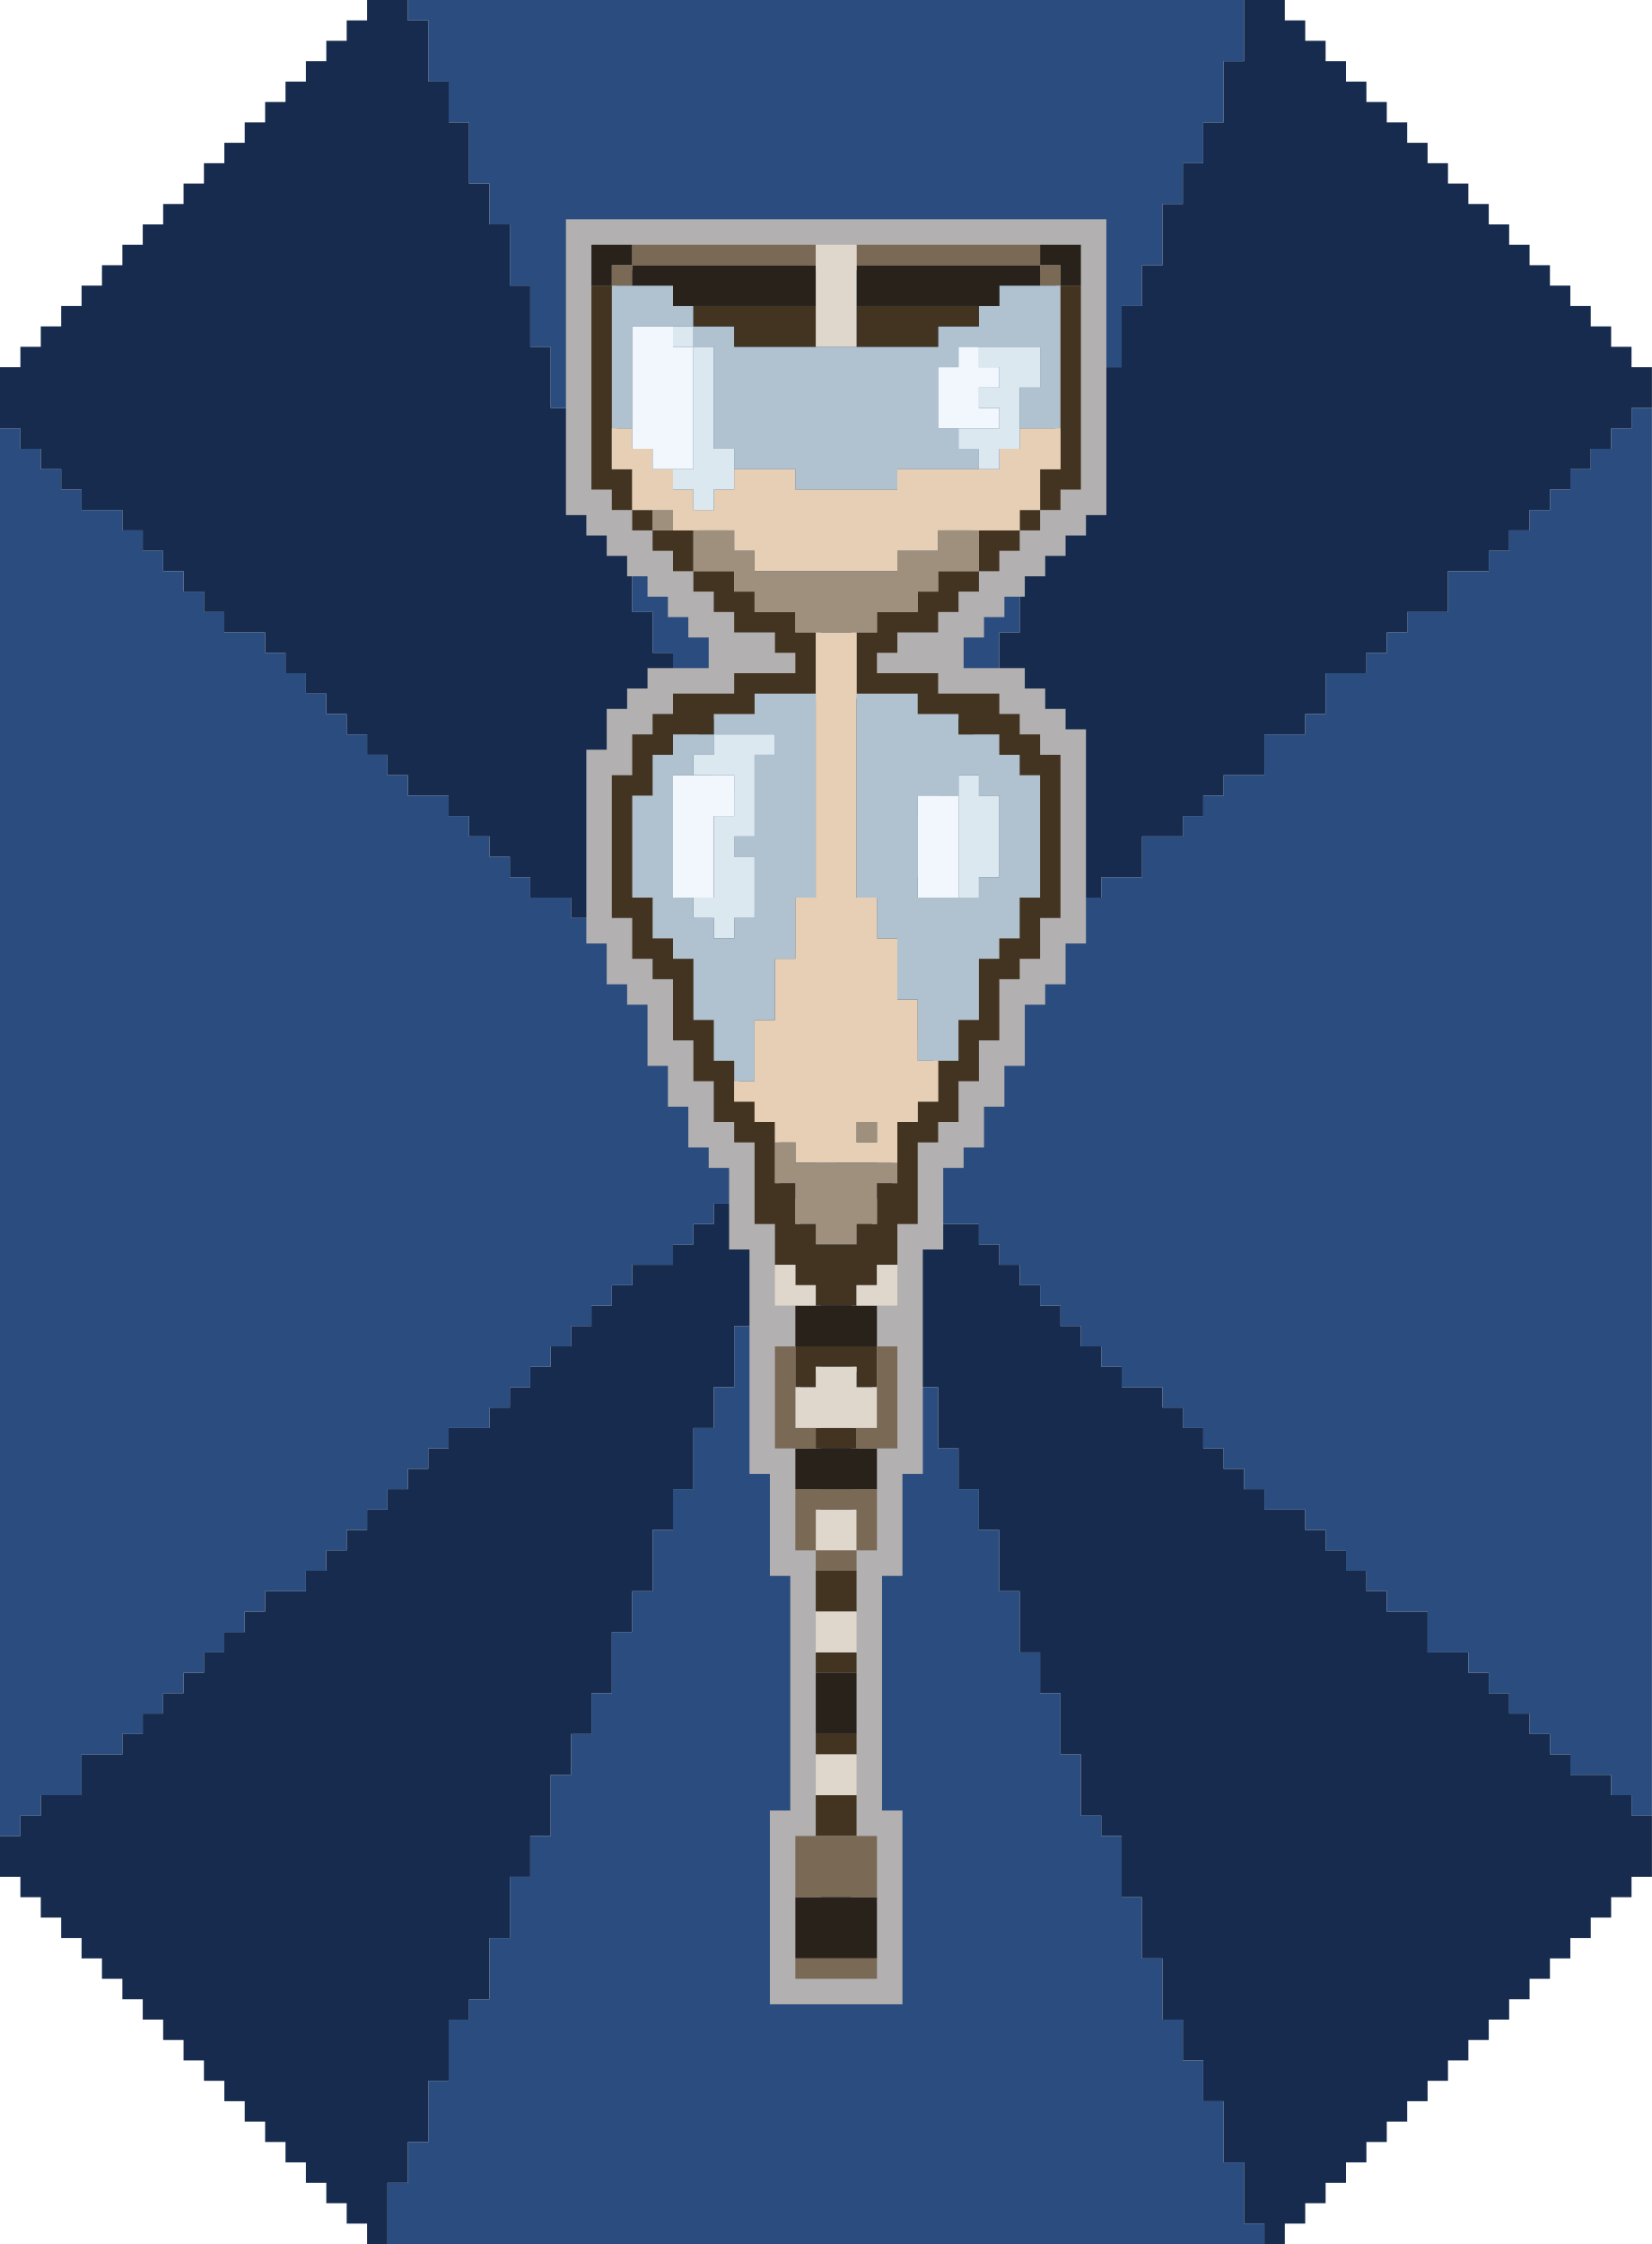
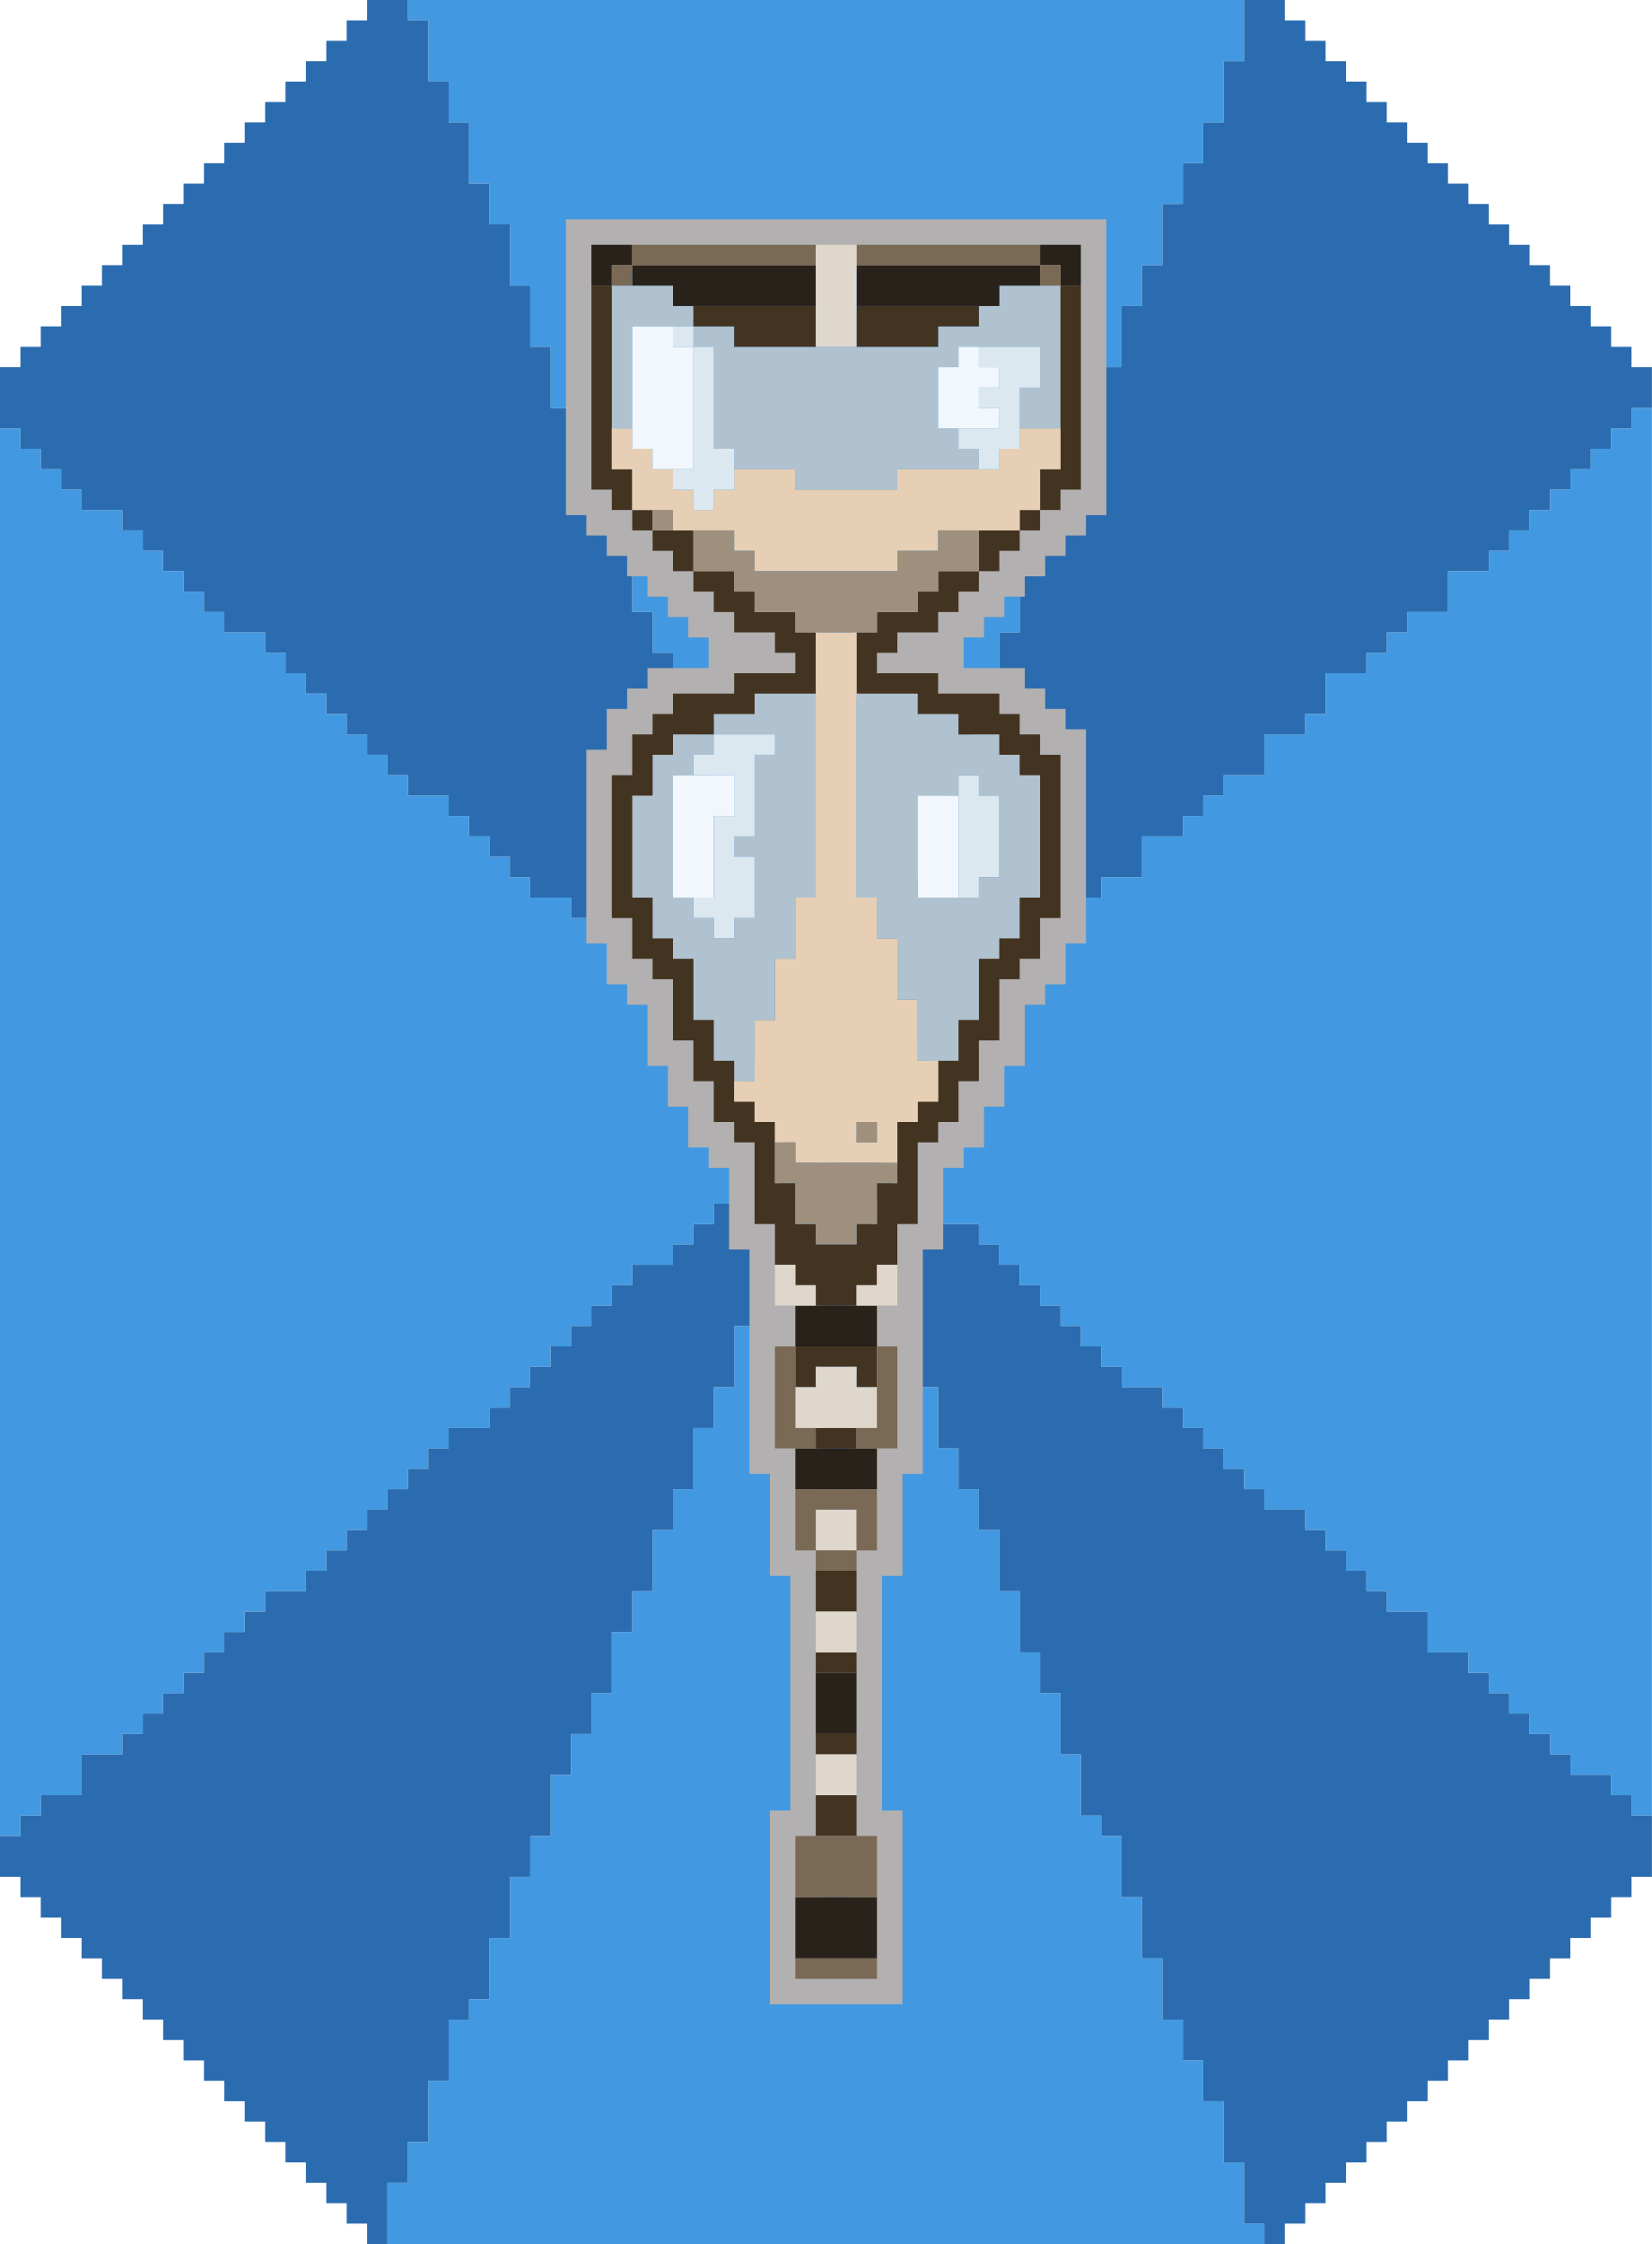
- <svg xmlns="http://www.w3.org/2000/svg" preserveAspectRatio="none" overflow="visible" style="display: block;" width="81" height="110" viewBox="0 0 81 110" fill="none">
+ <svg xmlns="http://www.w3.org/2000/svg" preserveAspectRatio="none" style="display: block;" width="81" height="110" viewBox="0 0 81 110" fill="none">
  <g id="ZAMAN_KUMU">
    <g id="Group 298">
-       <path id="color_c5e0eb_1" fill-rule="evenodd" clip-rule="evenodd" d="M20 0H61V3H60V6H59V8H58V10H57V13H56V15H55V18H54V21H53V23H52V25H51V28H50V31H49V33H48V35H47V38H46V40H45V43H44V45H43V47H42V50H41V52H40V50H39V47H38V45H37V42H36V39H35V37H34V35H33V32H32V30H31V27H30V24H29V21H28V20H27V17H26V14H25V11H24V9H23V6H22V4H21V1H20V0ZM80 20H81V89H80V88H79V87H77V86H76V85H75V84H74V83H73V82H72V81H70V79H68V78H67V77H66V76H65V75H64V74H62V73H61V72H60V71H59V70H58V69H57V68H55V67H54V66H53V65H52V64H51V63H50V62H49V61H48V60H46V59H45V58H44V57H43V56H42V54H43V53H44V52H45V51H47V49H49V48H50V47H51V46H52V45H53V44H54V43H56V41H58V40H59V39H60V38H62V36H64V35H65V33H67V32H68V31H69V30H71V28H73V27H74V26H75V25H76V24H77V23H78V22H79V21H80V20ZM0 21H1V22H2V23H3V24H4V25H6V26H7V27H8V28H9V29H10V30H11V31H13V32H14V33H15V34H16V35H17V36H18V37H19V38H20V39H22V40H23V41H24V42H25V43H26V44H28V45H29V46H30V47H31V48H32V49H33V50H35V52H37V53H38V54H39V56H38V57H37V58H36V59H35V60H34V61H33V62H31V63H30V64H29V65H28V66H27V67H26V68H25V69H24V70H22V71H21V72H20V73H19V74H18V75H17V76H16V77H15V78H13V79H12V80H11V81H10V82H9V83H8V84H7V85H6V86H4V88H2V89H1V90H0V22V21ZM40 56H41V58H42V61H43V62H44V65H45V68H46V71H47V73H48V75H49V78H50V81H51V83H52V86H53V89H54V90H55V93H56V96H57V99H58V101H59V103H60V106H61V109H62V110H19V107H20V105H21V102H22V99H23V98H24V95H25V92H26V90H27V87H28V85H29V83H30V80H31V78H32V75H33V73H34V70H35V68H36V65H37V62H38V60H39V58H40V57V56Z" fill="#2B4C7E" />
-       <path id="color_ffffff_1" fill-rule="evenodd" clip-rule="evenodd" d="M18 0H20V1H21V4H22V6H23V9H24V11H25V14H26V17H27V20H28V21H29V24H30V27H31V30H32V32H33V35H34V37H35V39H36V42H37V45H38V47H39V50H40V52H41V50H42V47H43V45H44V43H45V40H46V38H47V35H48V33H49V31H50V28H51V25H52V23H53V21H54V18H55V15H56V13H57V10H58V8H59V6H60V3H61V0H63V1H64V2H65V3H66V4H67V5H68V6H69V7H70V8H71V9H72V10H73V11H74V12H75V13H76V14H77V15H78V16H79V17H80V18H81V20H80V21H79V22H78V23H77V24H76V25H75V26H74V27H73V28H71V30H69V31H68V32H67V33H65V35H64V36H62V38H60V39H59V40H58V41H56V43H54V44H53V45H52V46H51V47H50V48H49V49H47V51H45V52H44V53H43V54H42V56H43V57H44V58H45V59H46V60H48V61H49V62H50V63H51V64H52V65H53V66H54V67H55V68H57V69H58V70H59V71H60V72H61V73H62V74H64V75H65V76H66V77H67V78H68V79H70V81H72V82H73V83H74V84H75V85H76V86H77V87H79V88H80V89H81V92H80V93H79V94H78V95H77V96H76V97H75V98H74V99H73V100H72V101H71V102H70V103H69V104H68V105H67V106H66V107H65V108H64V109H63V110H62V109H61V106H60V103H59V101H58V99H57V96H56V93H55V90H54V89H53V86H52V83H51V81H50V78H49V75H48V73H47V71H46V68H45V65H44V62H43V61H42V58H41V56H40V58H39V60H38V62H37V65H36V68H35V70H34V73H33V75H32V78H31V80H30V83H29V85H28V87H27V90H26V92H25V95H24V98H23V99H22V102H21V105H20V107H19V110H18V109H17V108H16V107H15V106H14V105H13V104H12V103H11V102H10V101H9V100H8V99H7V98H6V97H5V96H4V95H3V94H2V93H1V92H0V90H1V89H2V88H4V86H6V85H7V84H8V83H9V82H10V81H11V80H12V79H13V78H15V77H16V76H17V75H18V74H19V73H20V72H21V71H22V70H24V69H25V68H26V67H27V66H28V65H29V64H30V63H31V62H33V61H34V60H35V59H36V58H37V57H38V56H39V54H38V53H37V52H35V50H33V49H32V48H31V47H30V46H29V45H28V44H26V43H25V42H24V41H23V40H22V39H20V38H19V37H18V36H17V35H16V34H15V33H14V32H13V31H11V30H10V29H9V28H8V27H7V26H6V25H4V24H3V23H2V22H1V21H0V18H1V17H2V16H3V15H4V14H5V13H6V12H7V11H8V10H9V9H10V8H11V7H12V6H13V5H14V4H15V3H16V2H17V1H18V0Z" fill="#162B4D" />
+       <path id="color_c5e0eb_1" fill-rule="evenodd" clip-rule="evenodd" d="M20 0H61V3H60V6H59V8H58V10H57V13H56V15H55V18H54V21H53V23H52V25H51V28H50V31H49V33H48V35H47V38H46V40H45V43H44V45H43V47H42V50H41V52H40V50H39V47H38V45H37V42H36V39H35V37H34V35H33V32H32V30H31V27H30V24H29V21H28V20H27V17H26V14H25V11H24V9H23V6H22V4H21V1H20V0ZM80 20H81V89H80V88H79V87H77V86H76V85H75V84H74V83H73V82H72V81H70V79H68V78H67V77H66V76H65V75H64V74H62V73H61V72H60V71H59V70H58V69H57V68H55V67H54V66H53V65H52V64H51V63H50V62H49V61H48V60H46V59H45V58H44V57H43V56H42V54H43V53H44V52H45V51H47V49H49V48H50V47H51V46H52V45H53V44H54V43H56V41H58V40H59V39H60V38H62V36H64V35H65V33H67V32H68V31H69V30H71V28H73V27H74V26H75V25H76V24H77V23H78V22H79V21H80V20ZM0 21H1V22H2V23H3V24H4V25H6V26H7V27H8V28H9V29H10V30H11V31H13V32H14V33H15V34H16V35H17V36H18V37H19V38H20V39H22V40H23V41H24V42H25V43H26V44H28V45H29V46H30V47H31V48H32V49H33V50H35V52H37V53H38V54H39V56H38V57H37V58H36V59H35V60H34V61H33V62H31V63H30V64H29V65H28V66H27V67H26V68H25V69H24V70H22V71H21V72H20V73H19V74H18V75H17V76H16V77H15V78H13V79H12V80H11V81H10V82H9V83H8V84H7V85H6V86H4V88H2V89H1V90H0V22V21ZM40 56H41V58H42V61H43V62H44V65H45V68H46V71H47V73H48V75H49V78H50V81H51V83H52V86H53V89H54V90H55V93H56V96H57V99H58V101H59V103H60V106H61V109H62V110H19V107H20V105H21V102H22V99H23V98H24V95H25V92H26V90H27V87H28V85H29V83H30V80H31V78H32V75H33V73H34V70H35V68H36V65H37V62H38V60H39V58H40V57V56Z" fill="#4299E1" />
+       <path id="color_ffffff_1" fill-rule="evenodd" clip-rule="evenodd" d="M18 0H20V1H21V4H22V6H23V9H24V11H25V14H26V17H27V20H28V21H29V24H30V27H31V30H32V32H33V35H34V37H35V39H36V42H37V45H38V47H39V50H40V52H41V50H42V47H43V45H44V43H45V40H46V38H47V35H48V33H49V31H50V28H51V25H52V23H53V21H54V18H55V15H56V13H57V10H58V8H59V6H60V3H61V0H63V1H64V2H65V3H66V4H67V5H68V6H69V7H70V8H71V9H72V10H73V11H74V12H75V13H76V14H77V15H78V16H79V17H80V18H81V20H80V21H79V22H78V23H77V24H76V25H75V26H74V27H73V28H71V30H69V31H68V32H67V33H65V35H64V36H62V38H60V39H59V40H58V41H56V43H54V44H53V45H52V46H51V47H50V48H49V49H47V51H45V52H44V53H43V54H42V56H43V57H44V58H45V59H46V60H48V61H49V62H50V63H51V64H52V65H53V66H54V67H55V68H57V69H58V70H59V71H60V72H61V73H62V74H64V75H65V76H66V77H67V78H68V79H70V81H72V82H73V83H74V84H75V85H76V86H77V87H79V88H80V89H81V92H80V93H79V94H78V95H77V96H76V97H75V98H74V99H73V100H72V101H71V102H70V103H69V104H68V105H67V106H66V107H65V108H64V109H63V110H62V109H61V106H60V103H59V101H58V99H57V96H56V93H55V90H54V89H53V86H52V83H51V81H50V78H49V75H48V73H47V71H46V68H45V65H44V62H43V61H42V58H41V56H40V58H39V60H38V62H37V65H36V68H35V70H34V73H33V75H32V78H31V80H30V83H29V85H28V87H27V90H26V92H25V95H24V98H23V99H22V102H21V105H20V107H19V110H18V109H17V108H16V107H15V106H14V105H13V104H12V103H11V102H10V101H9V100H8V99H7V98H6V97H5V96H4V95H3V94H2V93H1V92H0V90H1V89H2V88H4V86H6V85H7V84H8V83H9V82H10V81H11V80H12V79H13V78H15V77H16V76H17V75H18V74H19V73H20V72H21V71H22V70H24V69H25V68H26V67H27V66H28V65H29V64H30V63H31V62H33V61H34V60H35V59H36V58H37V57H38V56H39V54H38V53H37V52H35V50H33V49H32V48H31V47H30V46H29V45H28V44H26V43H25V42H24V41H23V40H22V39H20V38H19V37H18V36H17V35H16V34H15V33H14V32H13V31H11V30H10V29H9V28H8V27H7V26H6V25H4V24H3V23H2V22H1V21H0V18H1V17H2V16H3V15H4V14H5V13H6V12H7V11H8V10H9V9H10V8H11V7H12V6H13V5H14V4H15V3H16V2H17V1H18V0Z" fill="#2B6CB0" />
    </g>
    <path id="Union" d="M53 24V25.25H54.25V24H53ZM52 24V22.75H50.75V24H52ZM52 25V26.25H53.25V25H52ZM51 25V23.75H49.75V25H51ZM51 26V27.25H52.25V26H51ZM50 26V24.75H48.75V26H50ZM50 27V28.25H51.25V27H50ZM49 27V25.75H47.75V27H49ZM49 28V29.25H50.25V28H49ZM48 28V26.75H46.75V28H48ZM48 29V30.25H49.25V29H48ZM47 29V27.75H45.75V29H47ZM47 30V31.25H48.25V30H47ZM46 30V28.75H44.75V30H46ZM46 31V32.25H47.25V31H46ZM44 31V29.75H42.75V31H44ZM44 32V33.25H45.25V32H44ZM43 32V30.75H41.75V32H43ZM43 33H41.75V34.25H43V33ZM46 33H47.25V31.75H46V33ZM46 34H44.75V35.25H46V34ZM49 34H50.25V32.75H49V34ZM49 35H47.75V36.25H49V35ZM50 35H51.25V33.75H50V35ZM50 36H48.75V37.25H50V36ZM51 36H52.25V34.75H51V36ZM51 37H49.75V38.25H51V37ZM52 37H53.25V35.75H52V37ZM52 45V46.25H53.25V45H52ZM51 45V43.75H49.75V45H51ZM51 47V48.25H52.25V47H51ZM50 47V45.75H48.75V47H50ZM50 48V49.25H51.25V48H50ZM49 48V46.75H47.75V48H49ZM49 51V52.25H50.25V51H49ZM48 51V49.75H46.75V51H48ZM48 53V54.25H49.25V53H48ZM47 53V51.75H45.75V53H47ZM47 55V56.25H48.25V55H47ZM46 55V53.75H44.75V55H46ZM46 56V57.25H47.25V56H46ZM45 56V54.75H43.75V56H45ZM45 60V61.25H46.25V60H45ZM44 60V58.75H42.75V60H44ZM44 64V65.25H45.25V64H44ZM43 64V62.75H41.75V64H43ZM43 66H41.75V67.25H43V66ZM44 66H45.25V64.75H44V66ZM44 71V72.25H45.25V71H44ZM43 71V69.75H41.75V71H43ZM43 76V77.25H44.25V76H43ZM42 76V74.75H40.75V76H42ZM42 90H40.75V91.25H42V90ZM43 90H44.25V88.75H43V90ZM43 97V98.25H44.25V97H43ZM39 97H37.75V98.25H39V97ZM39 90V88.75H37.75V90H39ZM40 90V91.25H41.25V90H40ZM40 76H41.25V74.75H40V76ZM39 76H37.75V77.25H39V76ZM39 71H40.25V69.75H39V71ZM38 71H36.75V72.25H38V71ZM38 66V64.75H36.75V66H38ZM39 66V67.25H40.25V66H39ZM39 64H40.25V62.75H39V64ZM38 64H36.75V65.25H38V64ZM38 60H39.25V58.75H38V60ZM37 60H35.75V61.25H37V60ZM37 56H38.25V54.75H37V56ZM36 56H34.75V57.25H36V56ZM36 55H37.25V53.75H36V55ZM35 55H33.75V56.25H35V55ZM35 53H36.25V51.75H35V53ZM34 53H32.75V54.25H34V53ZM34 51H35.25V49.75H34V51ZM33 51H31.75V52.25H33V51ZM33 48H34.25V46.75H33V48ZM32 48H30.75V49.25H32V48ZM32 47H33.25V45.75H32V47ZM31 47H29.75V48.25H31V47ZM31 45H32.25V43.75H31V45ZM30 45H28.75V46.25H30V45ZM30 38V36.75H28.75V38H30ZM31 38V39.25H32.25V38H31ZM31 36V34.75H29.75V36H31ZM32 36V37.25H33.25V36H32ZM32 35V33.75H30.75V35H32ZM33 35V36.25H34.25V35H33ZM33 34V32.75H31.75V34H33ZM36 34V35.25H37.25V34H36ZM36 33V31.75H34.75V33H36ZM39 33V34.25H40.25V33H39ZM39 32H40.25V30.75H39V32ZM38 32H36.75V33.25H38V32ZM38 31H39.25V29.75H38V31ZM36 31H34.75V32.25H36V31ZM36 30H37.25V28.75H36V30ZM35 30H33.75V31.25H35V30ZM35 29H36.25V27.75H35V29ZM34 29H32.75V30.25H34V29ZM34 28H35.25V26.75H34V28ZM33 28H31.75V29.25H33V28ZM33 27H34.25V25.75H33V27ZM32 27H30.75V28.25H32V27ZM32 26H33.25V24.75H32V26ZM31 26H29.75V27.25H31V26ZM31 25H32.25V23.75H31V25ZM30 25H28.75V26.25H30V25ZM30 24H31.25V22.75H30V24ZM29 24H27.75V25.25H29V24ZM29 12V10.75H27.75V12H29ZM53 12H54.25V10.75H53V12ZM53 24V22.75H52V24V25.25H53V24ZM52 24H50.75V25H52H53.25V24H52ZM52 25V23.75H51V25V26.25H52V25ZM51 25H49.75V26H51H52.25V25H51ZM51 26V24.75H50V26V27.25H51V26ZM50 26H48.75V27H50H51.25V26H50ZM50 27V25.75H49V27V28.25H50V27ZM49 27H47.75V28H49H50.25V27H49ZM49 28V26.75H48V28V29.25H49V28ZM48 28H46.75V29H48H49.25V28H48ZM48 29V27.75H47V29V30.25H48V29ZM47 29H45.75V30H47H48.25V29H47ZM47 30V28.75H46V30V31.25H47V30ZM46 30H44.75V31H46H47.25V30H46ZM46 31V29.75H44V31V32.25H46V31ZM44 31H42.75V32H44H45.25V31H44ZM44 32V30.75H43V32V33.25H44V32ZM43 32H41.75V33H43H44.25V32H43ZM43 33V34.25H46V33V31.75H43V33ZM46 33H44.75V34H46H47.25V33H46ZM46 34V35.25H49V34V32.75H46V34ZM49 34H47.75V35H49H50.25V34H49ZM49 35V36.25H50V35V33.75H49V35ZM50 35H48.75V36H50H51.25V35H50ZM50 36V37.25H51V36V34.75H50V36ZM51 36H49.75V37H51H52.25V36H51ZM51 37V38.25H52V37V35.75H51V37ZM52 37H50.75V45H52H53.25V37H52ZM52 45V43.75H51V45V46.25H52V45ZM51 45H49.75V47H51H52.25V45H51ZM51 47V45.75H50V47V48.25H51V47ZM50 47H48.75V48H50H51.25V47H50ZM50 48V46.75H49V48V49.25H50V48ZM49 48H47.75V51H49H50.25V48H49ZM49 51V49.75H48V51V52.25H49V51ZM48 51H46.75V53H48H49.25V51H48ZM48 53V51.75H47V53V54.25H48V53ZM47 53H45.75V55H47H48.25V53H47ZM47 55V53.75H46V55V56.25H47V55ZM46 55H44.75V56H46H47.25V55H46ZM46 56V54.75H45V56V57.25H46V56ZM45 56H43.75V60H45H46.25V56H45ZM45 60V58.75H44V60V61.25H45V60ZM44 60H42.75V64H44H45.25V60H44ZM44 64V62.75H43V64V65.25H44V64ZM43 64H41.75V66H43H44.25V64H43ZM43 66V67.25H44V66V64.75H43V66ZM44 66H42.75V71H44H45.25V66H44ZM44 71V69.75H43V71V72.25H44V71ZM43 71H41.75V76H43H44.25V71H43ZM43 76V74.75H42V76V77.25H43V76ZM42 76H40.75V90H42H43.25V76H42ZM42 90V91.25H43V90V88.75H42V90ZM43 90H41.75V97H43H44.25V90H43ZM43 97V95.75H39V97V98.25H43V97ZM39 97H40.25V90H39H37.75V97H39ZM39 90V91.25H40V90V88.75H39V90ZM40 90H41.25V76H40H38.75V90H40ZM40 76V74.75H39V76V77.25H40V76ZM39 76H40.25V71H39H37.75V76H39ZM39 71V69.75H38V71V72.25H39V71ZM38 71H39.25V66H38H36.75V71H38ZM38 66V67.25H39V66V64.75H38V66ZM39 66H40.25V64H39H37.75V66H39ZM39 64V62.75H38V64V65.25H39V64ZM38 64H39.25V60H38H36.75V64H38ZM38 60V58.75H37V60V61.25H38V60ZM37 60H38.25V56H37H35.75V60H37ZM37 56V54.75H36V56V57.25H37V56ZM36 56H37.25V55H36H34.75V56H36ZM36 55V53.75H35V55V56.25H36V55ZM35 55H36.25V53H35H33.75V55H35ZM35 53V51.75H34V53V54.25H35V53ZM34 53H35.25V51H34H32.75V53H34ZM34 51V49.75H33V51V52.25H34V51ZM33 51H34.25V48H33H31.75V51H33ZM33 48V46.75H32V48V49.25H33V48ZM32 48H33.25V47H32H30.75V48H32ZM32 47V45.75H31V47V48.25H32V47ZM31 47H32.25V45H31H29.75V47H31ZM31 45V43.75H30V45V46.25H31V45ZM30 45H31.25V38H30H28.75V45H30ZM30 38V39.25H31V38V36.75H30V38ZM31 38H32.25V36H31H29.75V38H31ZM31 36V37.25H32V36V34.75H31V36ZM32 36H33.25V35H32H30.75V36H32ZM32 35V36.25H33V35V33.75H32V35ZM33 35H34.25V34H33H31.75V35H33ZM33 34V35.25H36V34V32.75H33V34ZM36 34H37.25V33H36H34.75V34H36ZM36 33V34.25H39V33V31.75H36V33ZM39 33H40.25V32H39H37.75V33H39ZM39 32V30.75H38V32V33.25H39V32ZM38 32H39.25V31H38H36.75V32H38ZM38 31V29.75H36V31V32.25H38V31ZM36 31H37.25V30H36H34.75V31H36ZM36 30V28.75H35V30V31.25H36V30ZM35 30H36.25V29H35H33.75V30H35ZM35 29V27.75H34V29V30.25H35V29ZM34 29H35.25V28H34H32.75V29H34ZM34 28V26.75H33V28V29.25H34V28ZM33 28H34.25V27H33H31.75V28H33ZM33 27V25.75H32V27V28.25H33V27ZM32 27H33.25V26H32H30.75V27H32ZM32 26V24.75H31V26V27.25H32V26ZM31 26H32.25V25H31H29.75V26H31ZM31 25V23.75H30V25V26.25H31V25ZM30 25H31.25V24H30H28.75V25H30ZM30 24V22.75H29V24V25.25H30V24ZM29 24H30.25V12H29H27.75V24H29ZM29 12V13.25H53V12V10.75H29V12ZM53 12H51.75V24H53H54.25V12H53Z" fill="#B2B0B0" />
    <g id="Saat 2">
      <path id="color_b0c2cf_1" fill-rule="evenodd" clip-rule="evenodd" d="M30 14H33V15H34V16H31V21H30V15V14ZM49 14H52V21H50V19H51V17H47V18H46V21H47V22H48V23H44V24H39V23H36V22H35V17H34V16H36V17H46V16H48V15H49V14ZM37 34H40V44H39V47H38V50H37V53H36V52H35V50H34V47H33V46H32V44H31V39H32V37H33V36H35V35H37V34ZM42 34H45V35H47V36H49V37H50V38H51V44H50V46H49V47H48V50H47V52H45V49H44V46H43V44H42V35V34ZM36 36H35V37H34V38H33V44H34V45H35V46H36V45H37V42H36V41H37V37H38V36H37H36ZM48 38H47V39H45V44H48V43H49V39H48V38Z" fill="#B0C2CF" />
      <path id="color_433422_1" fill-rule="evenodd" clip-rule="evenodd" d="M29 14H30V23H31V25H30V24H29V15V14ZM52 14H53V24H52V25H51V23H52V15V14ZM34 15H40V17H36V16H34V15ZM42 15H48V16H46V17H42V16V15ZM31 25H32V26H31V25ZM50 25H51V26H50V25ZM32 26H34V28H33V27H32V26ZM48 26H50V27H49V28H48V27V26ZM34 28H36V29H37V30H39V31H40V34H37V35H35V36H33V37H32V39H31V44H32V46H33V47H34V50H35V52H36V54H37V55H38V58H39V60H40V61H42V60H43V58H44V55H45V54H46V52H47V50H48V47H49V46H50V44H51V38H50V37H49V36H47V35H45V34H42V31H43V30H45V29H46V28H48V29H47V30H46V31H44V32H43V33H46V34H49V35H50V36H51V37H52V45H51V47H50V48H49V51H48V53H47V55H46V56H45V60H44V62H43V63H42V64H40V63H39V62H38V60H37V56H36V55H35V53H34V51H33V48H32V47H31V45H30V38H31V36H32V35H33V34H36V33H39V32H38V31H36V30H35V29H34V28ZM39 66H43V68H42V67H40V68H39V67V66ZM40 70H42V71H40V70ZM40 77H42V79H40V78V77ZM40 81H42V82H40V81ZM40 85H42V86H40V85ZM40 88H42V90H40V89V88Z" fill="#433422" />
      <path id="color_e6cfb4_1" fill-rule="evenodd" clip-rule="evenodd" d="M30 21H31V22H32V23H33V24H34V25H35V24H36V23H39V24H44V23H49V22H50V21H52V23H51V25H50V26H46V27H44V28H37V27H36V26H33V25H31V23H30V22V21ZM40 31H42V44H43V46H44V49H45V52H46V54H45V55H44V57H39V56H38V55H37V54H36V53H37V50H38V47H39V44H40V32V31ZM43 55H42V56H43V55Z" fill="#E6CFB4" />
      <path id="color_29221a_1" fill-rule="evenodd" clip-rule="evenodd" d="M29 12H31V13H30V14H29V13V12ZM51 12H53V14H52V13H51V12ZM31 13H40V15H33V14H31V13ZM42 13H51V14H49V15H42V14V13Z" fill="#29221A" />
      <path id="color_29221a_2" fill-rule="evenodd" clip-rule="evenodd" d="M39 64H43V66H39V65V64ZM39 71H43V73H39V72V71ZM40 82H42V85H40V83V82ZM39 93H43V96H39V94V93Z" fill="#29221A" />
      <path id="color_9f907e_1" fill-rule="evenodd" clip-rule="evenodd" d="M32 25H33V26H32V25ZM34 26H36V27H37V28H44V27H46V26H48V28H46V29H45V30H43V31H39V30H37V29H36V28H34V27V26Z" fill="#9F907E" />
      <path id="color_dce8f0_1" fill-rule="evenodd" clip-rule="evenodd" d="M35 36H38V37H37V41H36V42H37V45H36V46H35V45H34V44H35V40H36V38H34V37H35V36ZM47 38H48V39H49V43H48V44H47V39V38Z" fill="#DCE8F0" />
      <path id="color_e0d7cc_1" fill-rule="evenodd" clip-rule="evenodd" d="M38 62H39V63H40V64H38V63V62ZM43 62H44V64H42V63H43V62ZM40 67H42V68H43V70H39V68H40V67ZM40 74H42V76H40V75V74ZM40 79H42V81H40V80V79ZM40 86H42V88H40V87V86Z" fill="#E0D7CC" />
      <path id="color_f1f7fc_1" fill-rule="evenodd" clip-rule="evenodd" d="M33 38H36V40H35V44H33V39V38ZM45 39H47V44H45V40V39Z" fill="#F1F7FC" />
      <path id="color_796955_1" fill-rule="evenodd" clip-rule="evenodd" d="M38 66H39V70H40V71H38V67V66ZM43 66H44V71H42V70H43V67V66ZM39 73H43V76H42V74H40V76H39V74V73ZM40 76H42V77H40V76Z" fill="#796955" />
      <path id="color_796955_2" fill-rule="evenodd" clip-rule="evenodd" d="M31 12H40V13H31V12ZM42 12H51V13H42V12ZM30 13H31V14H30V13ZM51 13H52V14H51V13Z" fill="#796955" />
      <path id="color_f1f7fc_2" fill-rule="evenodd" clip-rule="evenodd" d="M31 16H33V17H34V23H32V22H31V17V16Z" fill="#F1F7FC" />
      <path id="color_9f907e_2" fill-rule="evenodd" clip-rule="evenodd" d="M42 55H43V56H42V55ZM38 56H39V57H44V58H43V60H42V61H40V60H39V58H38V57V56Z" fill="#9F907E" />
      <path id="color_796955_3" fill-rule="evenodd" clip-rule="evenodd" d="M39 90H43V93H39V91V90ZM39 96H43V97H39V96Z" fill="#796955" />
      <path id="color_dce8f0_2" fill-rule="evenodd" clip-rule="evenodd" d="M33 16H34V17H33V16ZM34 17H35V22H36V24H35V25H34V24H33V23H34V18V17Z" fill="#DCE8F0" />
      <path id="color_dce8f0_3" fill-rule="evenodd" clip-rule="evenodd" d="M48 17H51V19H50V22H49V23H48V22H47V21H49V20H48V19H49V18H48V17Z" fill="#DCE8F0" />
      <path id="color_e0d7cc_2" fill-rule="evenodd" clip-rule="evenodd" d="M40 12H42V17H40V13V12Z" fill="#E0D7CC" />
      <path id="color_f1f7fc_3" fill-rule="evenodd" clip-rule="evenodd" d="M47 17H48V18H49V19H48V20H49V21H46V18H47V17Z" fill="#F1F7FC" />
    </g>
  </g>
</svg>
